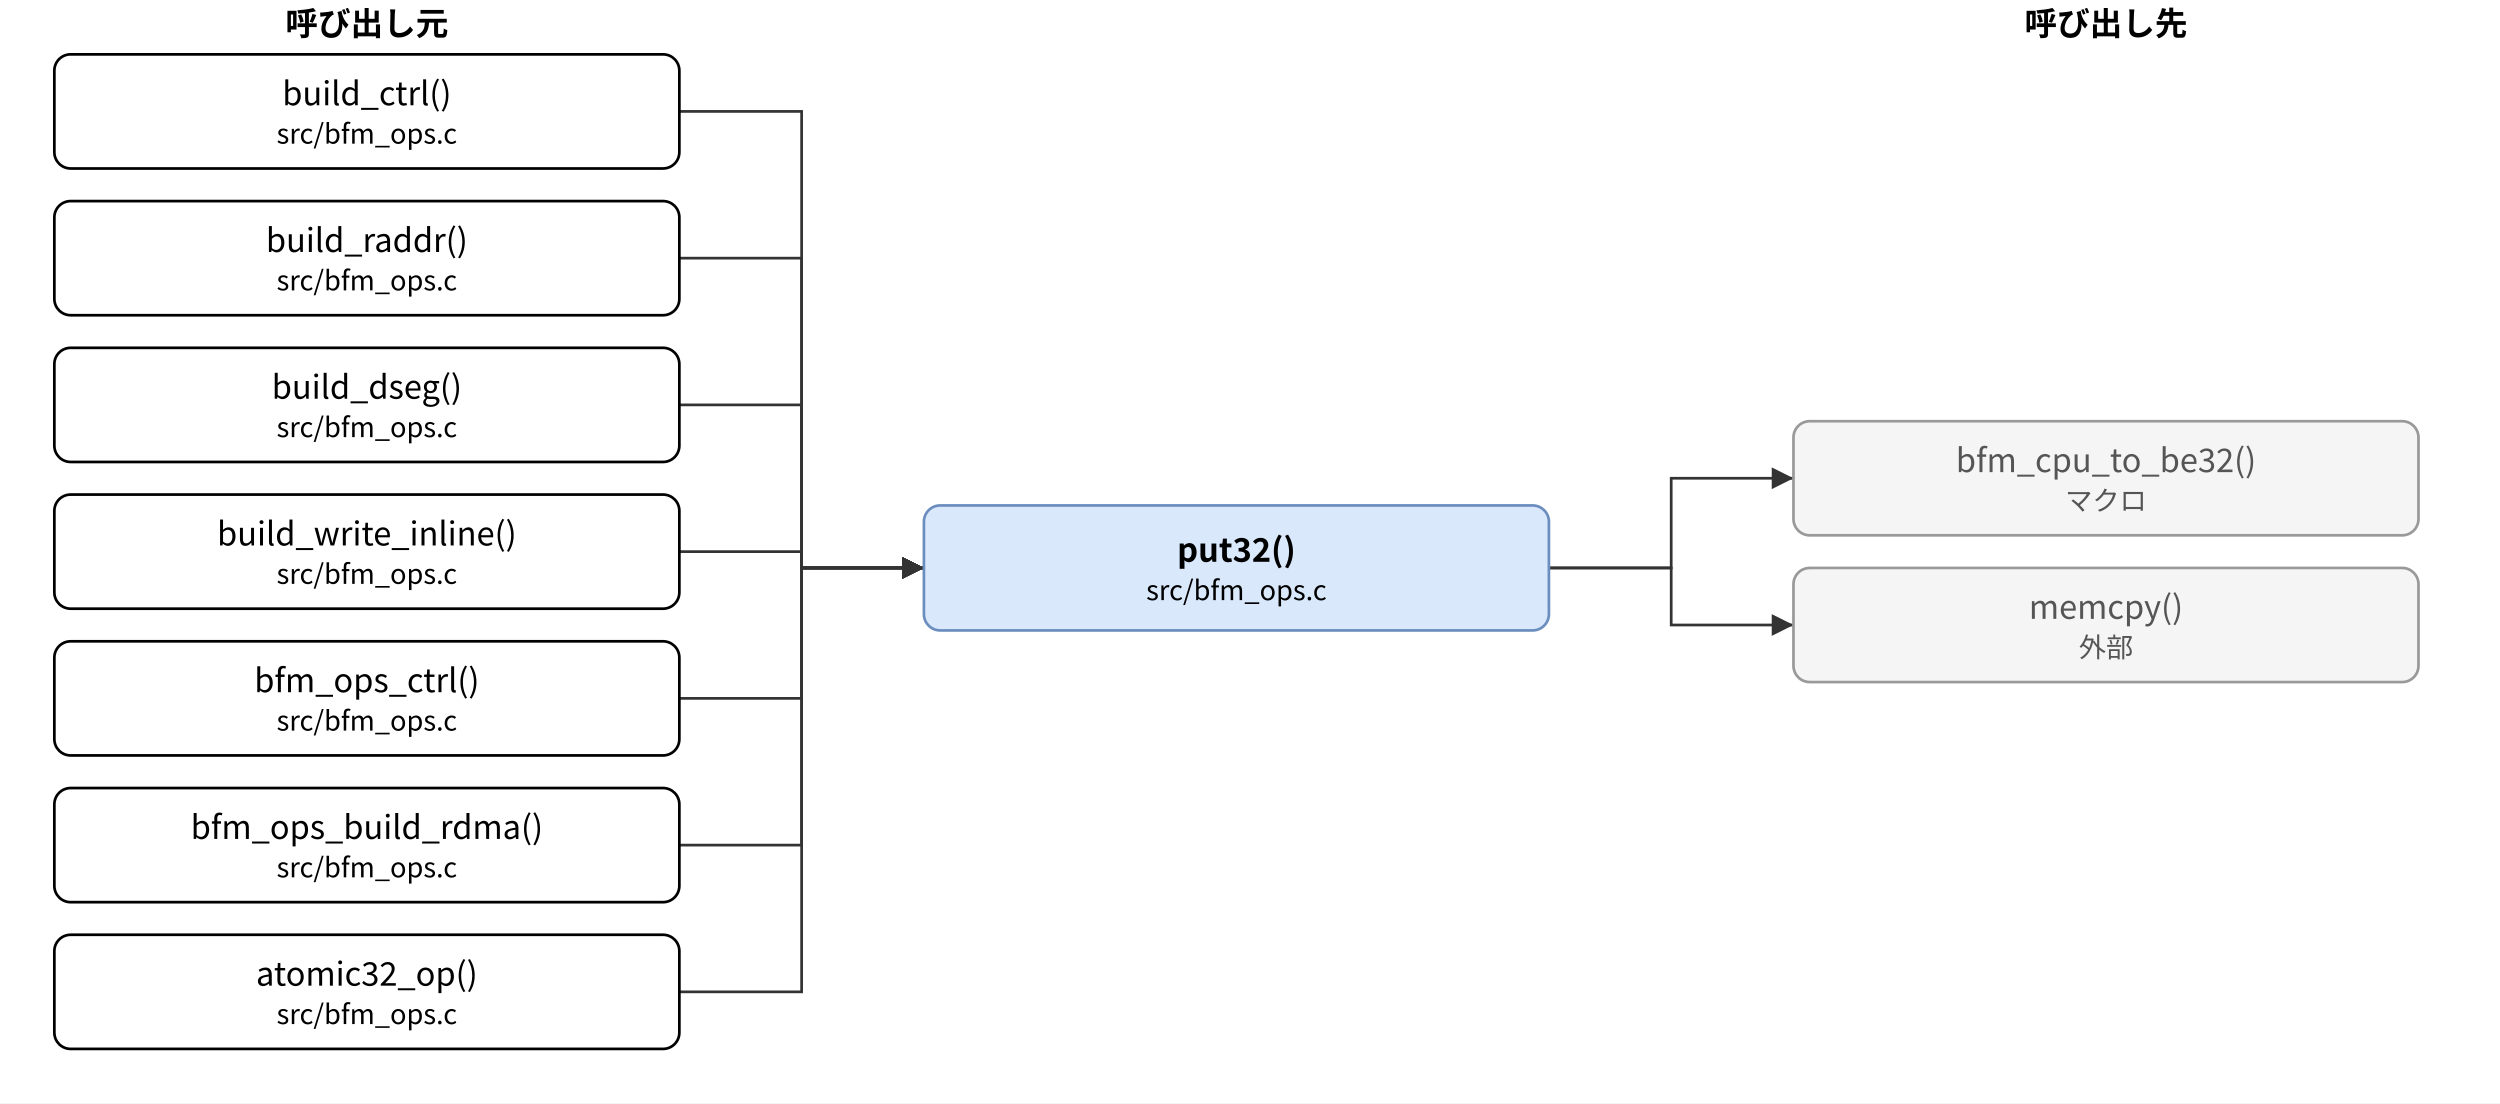
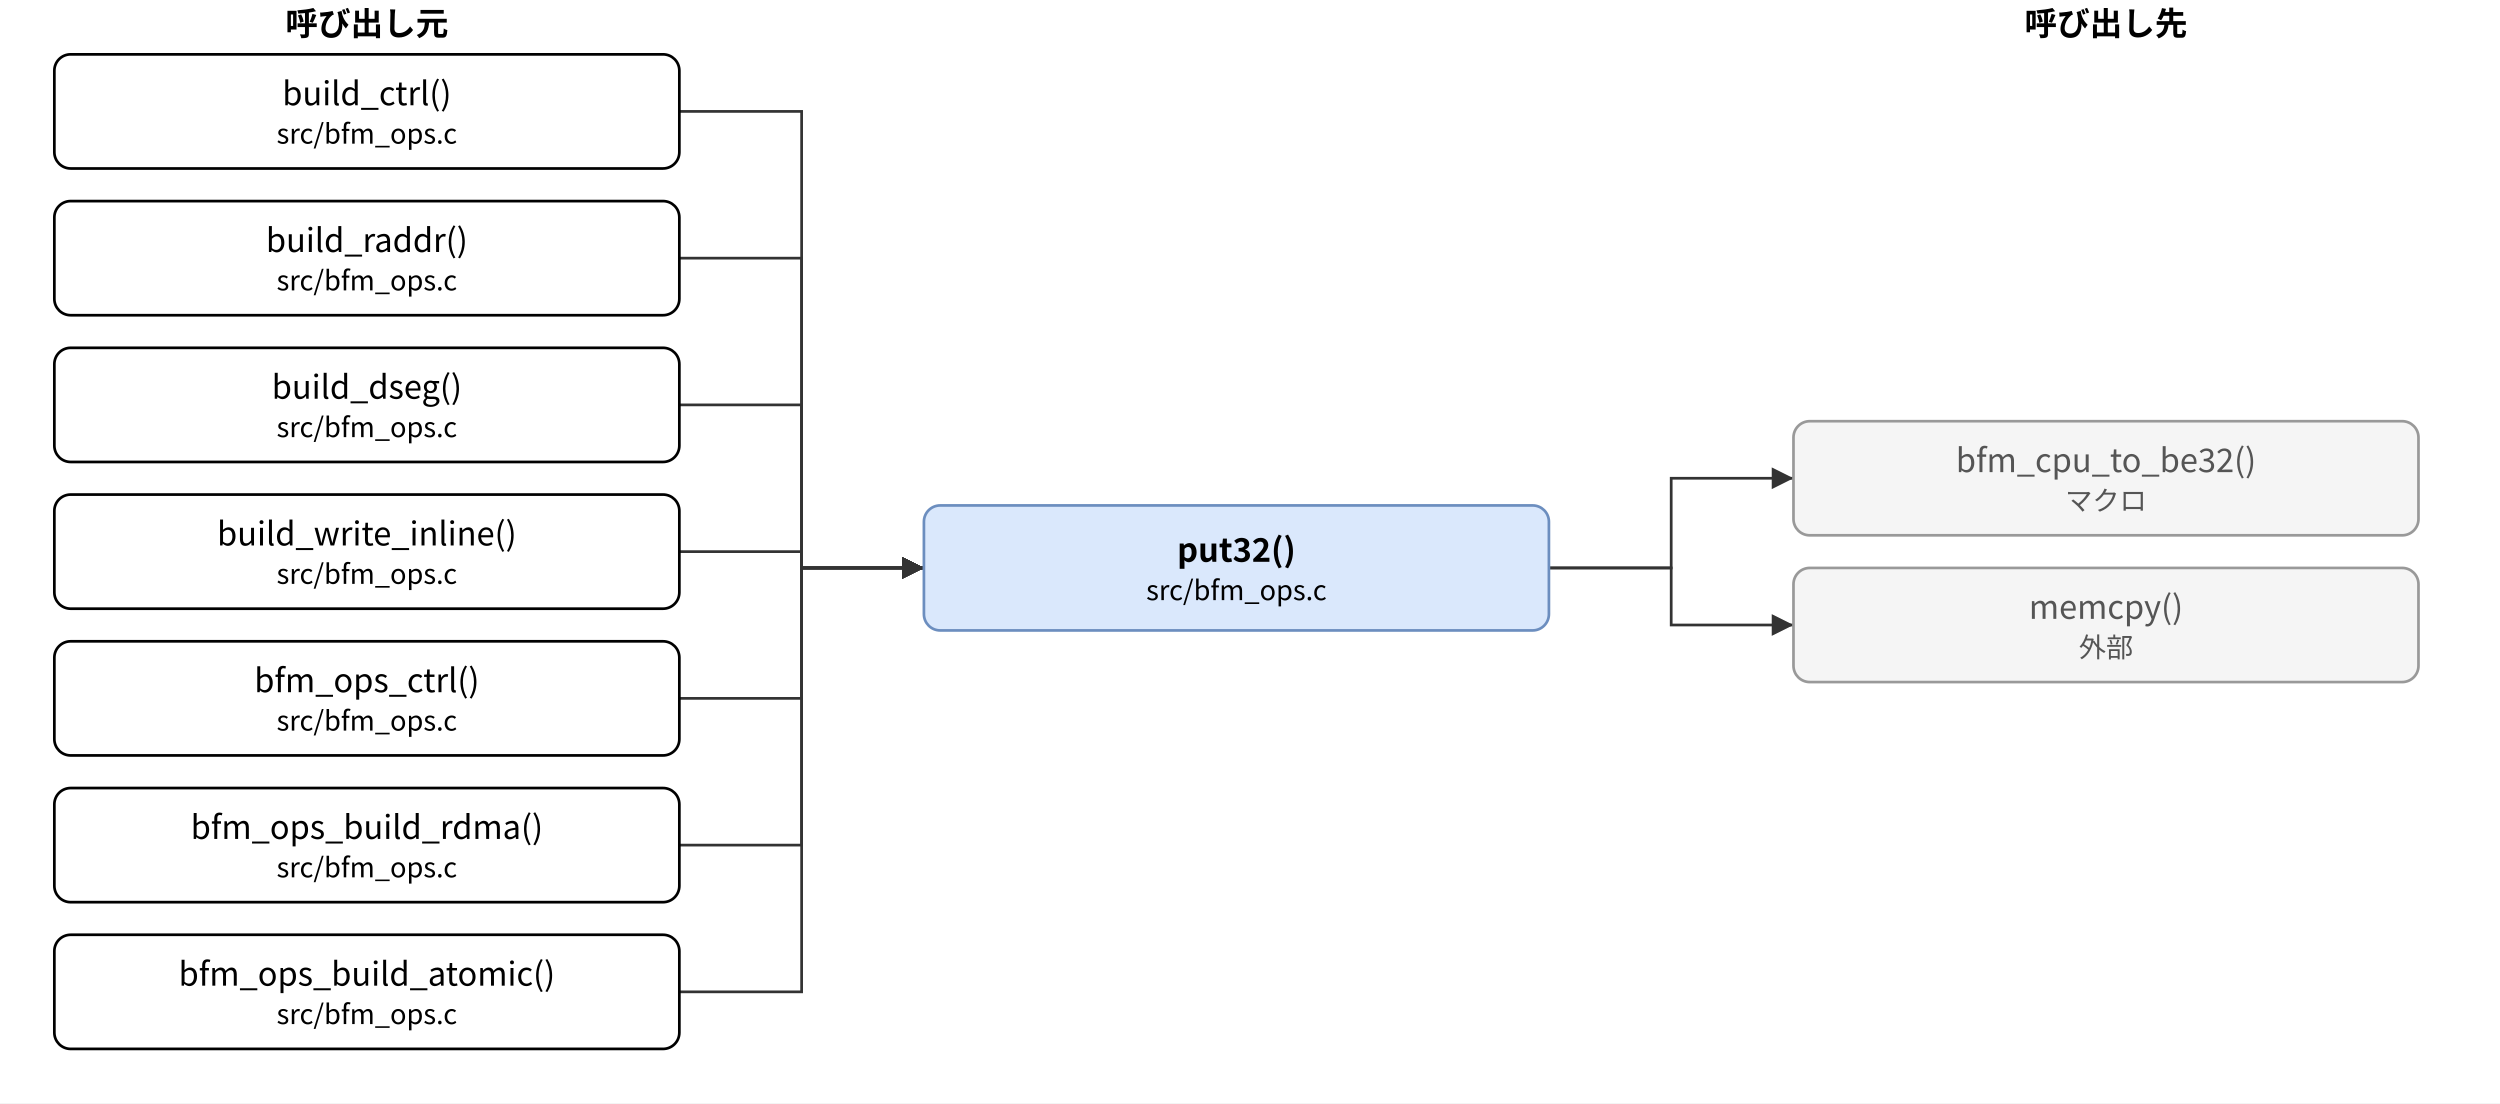
- <svg xmlns="http://www.w3.org/2000/svg" version="1.1" width="920" height="406" viewBox="0 0 920 406" font-family="Noto Sans CJK JP, Meiryo, sans-serif" content="&lt;mxfile host=&quot;bfmem-gen&quot; type=&quot;device&quot;&gt;&lt;diagram id=&quot;c63152aeea8754968fa9&quot; name=&quot;put32 関係&quot;&gt;&lt;mxGraphModel dx=&quot;800&quot; dy=&quot;600&quot; grid=&quot;0&quot; gridSize=&quot;10&quot; guides=&quot;1&quot; tooltips=&quot;1&quot; connect=&quot;1&quot; arrows=&quot;1&quot; fold=&quot;1&quot; page=&quot;0&quot; pageScale=&quot;1&quot; math=&quot;0&quot; shadow=&quot;0&quot;&gt;&lt;root&gt;&lt;mxCell id=&quot;0&quot;/&gt;&lt;mxCell id=&quot;1&quot; parent=&quot;0&quot;/&gt;&lt;mxCell id=&quot;c&quot; value=&quot;put32()&amp;lt;br&amp;gt;&amp;lt;font style=&amp;quot;font-size:10px&amp;quot;&amp;gt;src/bfm_ops.c&amp;lt;/font&amp;gt;&quot; style=&quot;rounded=1;whiteSpace=wrap;html=1;fillColor=#dae8fc;strokeColor=#6c8ebf;fontStyle=1;&quot; vertex=&quot;1&quot; parent=&quot;1&quot;&gt;&lt;mxGeometry x=&quot;340.0&quot; y=&quot;186.0&quot; width=&quot;230.0&quot; height=&quot;46.0&quot; as=&quot;geometry&quot;/&gt;&lt;/mxCell&gt;&lt;mxCell id=&quot;l0&quot; value=&quot;build_ctrl()&amp;lt;br&amp;gt;&amp;lt;font style=&amp;quot;font-size:10px&amp;quot;&amp;gt;src/bfm_ops.c&amp;lt;/font&amp;gt;&quot; style=&quot;rounded=1;whiteSpace=wrap;html=1;&quot; vertex=&quot;1&quot; parent=&quot;1&quot;&gt;&lt;mxGeometry x=&quot;20.0&quot; y=&quot;20.0&quot; width=&quot;230.0&quot; height=&quot;42.0&quot; as=&quot;geometry&quot;/&gt;&lt;/mxCell&gt;&lt;mxCell id=&quot;l1&quot; value=&quot;build_raddr()&amp;lt;br&amp;gt;&amp;lt;font style=&amp;quot;font-size:10px&amp;quot;&amp;gt;src/bfm_ops.c&amp;lt;/font&amp;gt;&quot; style=&quot;rounded=1;whiteSpace=wrap;html=1;&quot; vertex=&quot;1&quot; parent=&quot;1&quot;&gt;&lt;mxGeometry x=&quot;20.0&quot; y=&quot;74.0&quot; width=&quot;230.0&quot; height=&quot;42.0&quot; as=&quot;geometry&quot;/&gt;&lt;/mxCell&gt;&lt;mxCell id=&quot;l2&quot; value=&quot;build_dseg()&amp;lt;br&amp;gt;&amp;lt;font style=&amp;quot;font-size:10px&amp;quot;&amp;gt;src/bfm_ops.c&amp;lt;/font&amp;gt;&quot; style=&quot;rounded=1;whiteSpace=wrap;html=1;&quot; vertex=&quot;1&quot; parent=&quot;1&quot;&gt;&lt;mxGeometry x=&quot;20.0&quot; y=&quot;128.0&quot; width=&quot;230.0&quot; height=&quot;42.0&quot; as=&quot;geometry&quot;/&gt;&lt;/mxCell&gt;&lt;mxCell id=&quot;l3&quot; value=&quot;build_write_inline()&amp;lt;br&amp;gt;&amp;lt;font style=&amp;quot;font-size:10px&amp;quot;&amp;gt;src/bfm_ops.c&amp;lt;/font&amp;gt;&quot; style=&quot;rounded=1;whiteSpace=wrap;html=1;&quot; vertex=&quot;1&quot; parent=&quot;1&quot;&gt;&lt;mxGeometry x=&quot;20.0&quot; y=&quot;182.0&quot; width=&quot;230.0&quot; height=&quot;42.0&quot; as=&quot;geometry&quot;/&gt;&lt;/mxCell&gt;&lt;mxCell id=&quot;l4&quot; value=&quot;bfm_ops_ctrl()&amp;lt;br&amp;gt;&amp;lt;font style=&amp;quot;font-size:10px&amp;quot;&amp;gt;src/bfm_ops.c&amp;lt;/font&amp;gt;&quot; style=&quot;rounded=1;whiteSpace=wrap;html=1;&quot; vertex=&quot;1&quot; parent=&quot;1&quot;&gt;&lt;mxGeometry x=&quot;20.0&quot; y=&quot;236.0&quot; width=&quot;230.0&quot; height=&quot;42.0&quot; as=&quot;geometry&quot;/&gt;&lt;/mxCell&gt;&lt;mxCell id=&quot;l5&quot; value=&quot;bfm_ops_build_rdma()&amp;lt;br&amp;gt;&amp;lt;font style=&amp;quot;font-size:10px&amp;quot;&amp;gt;src/bfm_ops.c&amp;lt;/font&amp;gt;&quot; style=&quot;rounded=1;whiteSpace=wrap;html=1;&quot; vertex=&quot;1&quot; parent=&quot;1&quot;&gt;&lt;mxGeometry x=&quot;20.0&quot; y=&quot;290.0&quot; width=&quot;230.0&quot; height=&quot;42.0&quot; as=&quot;geometry&quot;/&gt;&lt;/mxCell&gt;&lt;mxCell id=&quot;l6&quot; value=&quot;atomic32_op()&amp;lt;br&amp;gt;&amp;lt;font style=&amp;quot;font-size:10px&amp;quot;&amp;gt;src/bfm_ops.c&amp;lt;/font&amp;gt;&quot; style=&quot;rounded=1;whiteSpace=wrap;html=1;&quot; vertex=&quot;1&quot; parent=&quot;1&quot;&gt;&lt;mxGeometry x=&quot;20.0&quot; y=&quot;344.0&quot; width=&quot;230.0&quot; height=&quot;42.0&quot; as=&quot;geometry&quot;/&gt;&lt;/mxCell&gt;&lt;mxCell id=&quot;r0&quot; value=&quot;bfm_cpu_to_be32()&amp;lt;br&amp;gt;&amp;lt;font style=&amp;quot;font-size:10px&amp;quot;&amp;gt;マクロ&amp;lt;/font&amp;gt;&quot; style=&quot;rounded=1;whiteSpace=wrap;html=1;fillColor=#f5f5f5;strokeColor=#999999;fontColor=#555555;&quot; vertex=&quot;1&quot; parent=&quot;1&quot;&gt;&lt;mxGeometry x=&quot;660.0&quot; y=&quot;155.0&quot; width=&quot;230.0&quot; height=&quot;42.0&quot; as=&quot;geometry&quot;/&gt;&lt;/mxCell&gt;&lt;mxCell id=&quot;r1&quot; value=&quot;memcpy()&amp;lt;br&amp;gt;&amp;lt;font style=&amp;quot;font-size:10px&amp;quot;&amp;gt;外部&amp;lt;/font&amp;gt;&quot; style=&quot;rounded=1;whiteSpace=wrap;html=1;fillColor=#f5f5f5;strokeColor=#999999;fontColor=#555555;&quot; vertex=&quot;1&quot; parent=&quot;1&quot;&gt;&lt;mxGeometry x=&quot;660.0&quot; y=&quot;209.0&quot; width=&quot;230.0&quot; height=&quot;42.0&quot; as=&quot;geometry&quot;/&gt;&lt;/mxCell&gt;&lt;mxCell id=&quot;e0&quot; value=&quot;&quot; style=&quot;edgeStyle=none;html=1;rounded=0;endArrow=block;endFill=1;exitX=1;exitY=0.5;exitDx=0;exitDy=0;exitPerimeter=0;entryX=0;entryY=0.5;entryDx=0;entryDy=0;entryPerimeter=0;&quot; edge=&quot;1&quot; parent=&quot;1&quot; source=&quot;l0&quot; target=&quot;c&quot;&gt;&lt;mxGeometry relative=&quot;1&quot; as=&quot;geometry&quot;&gt;&lt;Array as=&quot;points&quot;&gt;&lt;mxPoint x=&quot;295.0&quot; y=&quot;41.0&quot;/&gt;&lt;mxPoint x=&quot;295.0&quot; y=&quot;209.0&quot;/&gt;&lt;/Array&gt;&lt;/mxGeometry&gt;&lt;/mxCell&gt;&lt;mxCell id=&quot;e1&quot; value=&quot;&quot; style=&quot;edgeStyle=none;html=1;rounded=0;endArrow=block;endFill=1;exitX=1;exitY=0.5;exitDx=0;exitDy=0;exitPerimeter=0;entryX=0;entryY=0.5;entryDx=0;entryDy=0;entryPerimeter=0;&quot; edge=&quot;1&quot; parent=&quot;1&quot; source=&quot;l1&quot; target=&quot;c&quot;&gt;&lt;mxGeometry relative=&quot;1&quot; as=&quot;geometry&quot;&gt;&lt;Array as=&quot;points&quot;&gt;&lt;mxPoint x=&quot;295.0&quot; y=&quot;95.0&quot;/&gt;&lt;mxPoint x=&quot;295.0&quot; y=&quot;209.0&quot;/&gt;&lt;/Array&gt;&lt;/mxGeometry&gt;&lt;/mxCell&gt;&lt;mxCell id=&quot;e2&quot; value=&quot;&quot; style=&quot;edgeStyle=none;html=1;rounded=0;endArrow=block;endFill=1;exitX=1;exitY=0.5;exitDx=0;exitDy=0;exitPerimeter=0;entryX=0;entryY=0.5;entryDx=0;entryDy=0;entryPerimeter=0;&quot; edge=&quot;1&quot; parent=&quot;1&quot; source=&quot;l2&quot; target=&quot;c&quot;&gt;&lt;mxGeometry relative=&quot;1&quot; as=&quot;geometry&quot;&gt;&lt;Array as=&quot;points&quot;&gt;&lt;mxPoint x=&quot;295.0&quot; y=&quot;149.0&quot;/&gt;&lt;mxPoint x=&quot;295.0&quot; y=&quot;209.0&quot;/&gt;&lt;/Array&gt;&lt;/mxGeometry&gt;&lt;/mxCell&gt;&lt;mxCell id=&quot;e3&quot; value=&quot;&quot; style=&quot;edgeStyle=none;html=1;rounded=0;endArrow=block;endFill=1;exitX=1;exitY=0.5;exitDx=0;exitDy=0;exitPerimeter=0;entryX=0;entryY=0.5;entryDx=0;entryDy=0;entryPerimeter=0;&quot; edge=&quot;1&quot; parent=&quot;1&quot; source=&quot;l3&quot; target=&quot;c&quot;&gt;&lt;mxGeometry relative=&quot;1&quot; as=&quot;geometry&quot;&gt;&lt;Array as=&quot;points&quot;&gt;&lt;mxPoint x=&quot;295.0&quot; y=&quot;203.0&quot;/&gt;&lt;mxPoint x=&quot;295.0&quot; y=&quot;209.0&quot;/&gt;&lt;/Array&gt;&lt;/mxGeometry&gt;&lt;/mxCell&gt;&lt;mxCell id=&quot;e4&quot; value=&quot;&quot; style=&quot;edgeStyle=none;html=1;rounded=0;endArrow=block;endFill=1;exitX=1;exitY=0.5;exitDx=0;exitDy=0;exitPerimeter=0;entryX=0;entryY=0.5;entryDx=0;entryDy=0;entryPerimeter=0;&quot; edge=&quot;1&quot; parent=&quot;1&quot; source=&quot;l4&quot; target=&quot;c&quot;&gt;&lt;mxGeometry relative=&quot;1&quot; as=&quot;geometry&quot;&gt;&lt;Array as=&quot;points&quot;&gt;&lt;mxPoint x=&quot;295.0&quot; y=&quot;257.0&quot;/&gt;&lt;mxPoint x=&quot;295.0&quot; y=&quot;209.0&quot;/&gt;&lt;/Array&gt;&lt;/mxGeometry&gt;&lt;/mxCell&gt;&lt;mxCell id=&quot;e5&quot; value=&quot;&quot; style=&quot;edgeStyle=none;html=1;rounded=0;endArrow=block;endFill=1;exitX=1;exitY=0.5;exitDx=0;exitDy=0;exitPerimeter=0;entryX=0;entryY=0.5;entryDx=0;entryDy=0;entryPerimeter=0;&quot; edge=&quot;1&quot; parent=&quot;1&quot; source=&quot;l5&quot; target=&quot;c&quot;&gt;&lt;mxGeometry relative=&quot;1&quot; as=&quot;geometry&quot;&gt;&lt;Array as=&quot;points&quot;&gt;&lt;mxPoint x=&quot;295.0&quot; y=&quot;311.0&quot;/&gt;&lt;mxPoint x=&quot;295.0&quot; y=&quot;209.0&quot;/&gt;&lt;/Array&gt;&lt;/mxGeometry&gt;&lt;/mxCell&gt;&lt;mxCell id=&quot;e6&quot; value=&quot;&quot; style=&quot;edgeStyle=none;html=1;rounded=0;endArrow=block;endFill=1;exitX=1;exitY=0.5;exitDx=0;exitDy=0;exitPerimeter=0;entryX=0;entryY=0.5;entryDx=0;entryDy=0;entryPerimeter=0;&quot; edge=&quot;1&quot; parent=&quot;1&quot; source=&quot;l6&quot; target=&quot;c&quot;&gt;&lt;mxGeometry relative=&quot;1&quot; as=&quot;geometry&quot;&gt;&lt;Array as=&quot;points&quot;&gt;&lt;mxPoint x=&quot;295.0&quot; y=&quot;365.0&quot;/&gt;&lt;mxPoint x=&quot;295.0&quot; y=&quot;209.0&quot;/&gt;&lt;/Array&gt;&lt;/mxGeometry&gt;&lt;/mxCell&gt;&lt;mxCell id=&quot;e7&quot; value=&quot;&quot; style=&quot;edgeStyle=none;html=1;rounded=0;endArrow=block;endFill=1;exitX=1;exitY=0.5;exitDx=0;exitDy=0;exitPerimeter=0;entryX=0;entryY=0.5;entryDx=0;entryDy=0;entryPerimeter=0;&quot; edge=&quot;1&quot; parent=&quot;1&quot; source=&quot;c&quot; target=&quot;r0&quot;&gt;&lt;mxGeometry relative=&quot;1&quot; as=&quot;geometry&quot;&gt;&lt;Array as=&quot;points&quot;&gt;&lt;mxPoint x=&quot;615.0&quot; y=&quot;209.0&quot;/&gt;&lt;mxPoint x=&quot;615.0&quot; y=&quot;176.0&quot;/&gt;&lt;/Array&gt;&lt;/mxGeometry&gt;&lt;/mxCell&gt;&lt;mxCell id=&quot;e8&quot; value=&quot;&quot; style=&quot;edgeStyle=none;html=1;rounded=0;endArrow=block;endFill=1;exitX=1;exitY=0.5;exitDx=0;exitDy=0;exitPerimeter=0;entryX=0;entryY=0.5;entryDx=0;entryDy=0;entryPerimeter=0;&quot; edge=&quot;1&quot; parent=&quot;1&quot; source=&quot;c&quot; target=&quot;r1&quot;&gt;&lt;mxGeometry relative=&quot;1&quot; as=&quot;geometry&quot;&gt;&lt;Array as=&quot;points&quot;&gt;&lt;mxPoint x=&quot;615.0&quot; y=&quot;209.0&quot;/&gt;&lt;mxPoint x=&quot;615.0&quot; y=&quot;230.0&quot;/&gt;&lt;/Array&gt;&lt;/mxGeometry&gt;&lt;/mxCell&gt;&lt;mxCell id=&quot;h0&quot; value=&quot;呼び出し元&quot; style=&quot;text;html=1;align=center;fontStyle=1;&quot; vertex=&quot;1&quot; parent=&quot;1&quot;&gt;&lt;mxGeometry x=&quot;55.0&quot; y=&quot;0&quot; width=&quot;160&quot; height=&quot;18&quot; as=&quot;geometry&quot;/&gt;&lt;/mxCell&gt;&lt;mxCell id=&quot;h1&quot; value=&quot;呼び出し先&quot; style=&quot;text;html=1;align=center;fontStyle=1;&quot; vertex=&quot;1&quot; parent=&quot;1&quot;&gt;&lt;mxGeometry x=&quot;695.0&quot; y=&quot;0&quot; width=&quot;160&quot; height=&quot;18&quot; as=&quot;geometry&quot;/&gt;&lt;/mxCell&gt;&lt;/root&gt;&lt;/mxGraphModel&gt;&lt;/diagram&gt;&lt;/mxfile&gt;">
+ <svg xmlns="http://www.w3.org/2000/svg" version="1.1" width="920" height="406" viewBox="0 0 920 406" font-family="Noto Sans CJK JP, Meiryo, sans-serif" content="&lt;mxfile host=&quot;bfmem-gen&quot; type=&quot;device&quot;&gt;&lt;diagram id=&quot;c63152aeea8754968fa9&quot; name=&quot;put32 関係&quot;&gt;&lt;mxGraphModel dx=&quot;800&quot; dy=&quot;600&quot; grid=&quot;0&quot; gridSize=&quot;10&quot; guides=&quot;1&quot; tooltips=&quot;1&quot; connect=&quot;1&quot; arrows=&quot;1&quot; fold=&quot;1&quot; page=&quot;0&quot; pageScale=&quot;1&quot; math=&quot;0&quot; shadow=&quot;0&quot;&gt;&lt;root&gt;&lt;mxCell id=&quot;0&quot;/&gt;&lt;mxCell id=&quot;1&quot; parent=&quot;0&quot;/&gt;&lt;mxCell id=&quot;c&quot; value=&quot;put32()&amp;lt;br&amp;gt;&amp;lt;font style=&amp;quot;font-size:10px&amp;quot;&amp;gt;src/bfm_ops.c&amp;lt;/font&amp;gt;&quot; style=&quot;rounded=1;whiteSpace=wrap;html=1;fillColor=#dae8fc;strokeColor=#6c8ebf;fontStyle=1;&quot; vertex=&quot;1&quot; parent=&quot;1&quot;&gt;&lt;mxGeometry x=&quot;340.0&quot; y=&quot;186.0&quot; width=&quot;230.0&quot; height=&quot;46.0&quot; as=&quot;geometry&quot;/&gt;&lt;/mxCell&gt;&lt;mxCell id=&quot;l0&quot; value=&quot;build_ctrl()&amp;lt;br&amp;gt;&amp;lt;font style=&amp;quot;font-size:10px&amp;quot;&amp;gt;src/bfm_ops.c&amp;lt;/font&amp;gt;&quot; style=&quot;rounded=1;whiteSpace=wrap;html=1;&quot; vertex=&quot;1&quot; parent=&quot;1&quot;&gt;&lt;mxGeometry x=&quot;20.0&quot; y=&quot;20.0&quot; width=&quot;230.0&quot; height=&quot;42.0&quot; as=&quot;geometry&quot;/&gt;&lt;/mxCell&gt;&lt;mxCell id=&quot;l1&quot; value=&quot;build_raddr()&amp;lt;br&amp;gt;&amp;lt;font style=&amp;quot;font-size:10px&amp;quot;&amp;gt;src/bfm_ops.c&amp;lt;/font&amp;gt;&quot; style=&quot;rounded=1;whiteSpace=wrap;html=1;&quot; vertex=&quot;1&quot; parent=&quot;1&quot;&gt;&lt;mxGeometry x=&quot;20.0&quot; y=&quot;74.0&quot; width=&quot;230.0&quot; height=&quot;42.0&quot; as=&quot;geometry&quot;/&gt;&lt;/mxCell&gt;&lt;mxCell id=&quot;l2&quot; value=&quot;build_dseg()&amp;lt;br&amp;gt;&amp;lt;font style=&amp;quot;font-size:10px&amp;quot;&amp;gt;src/bfm_ops.c&amp;lt;/font&amp;gt;&quot; style=&quot;rounded=1;whiteSpace=wrap;html=1;&quot; vertex=&quot;1&quot; parent=&quot;1&quot;&gt;&lt;mxGeometry x=&quot;20.0&quot; y=&quot;128.0&quot; width=&quot;230.0&quot; height=&quot;42.0&quot; as=&quot;geometry&quot;/&gt;&lt;/mxCell&gt;&lt;mxCell id=&quot;l3&quot; value=&quot;build_write_inline()&amp;lt;br&amp;gt;&amp;lt;font style=&amp;quot;font-size:10px&amp;quot;&amp;gt;src/bfm_ops.c&amp;lt;/font&amp;gt;&quot; style=&quot;rounded=1;whiteSpace=wrap;html=1;&quot; vertex=&quot;1&quot; parent=&quot;1&quot;&gt;&lt;mxGeometry x=&quot;20.0&quot; y=&quot;182.0&quot; width=&quot;230.0&quot; height=&quot;42.0&quot; as=&quot;geometry&quot;/&gt;&lt;/mxCell&gt;&lt;mxCell id=&quot;l4&quot; value=&quot;bfm_ops_ctrl()&amp;lt;br&amp;gt;&amp;lt;font style=&amp;quot;font-size:10px&amp;quot;&amp;gt;src/bfm_ops.c&amp;lt;/font&amp;gt;&quot; style=&quot;rounded=1;whiteSpace=wrap;html=1;&quot; vertex=&quot;1&quot; parent=&quot;1&quot;&gt;&lt;mxGeometry x=&quot;20.0&quot; y=&quot;236.0&quot; width=&quot;230.0&quot; height=&quot;42.0&quot; as=&quot;geometry&quot;/&gt;&lt;/mxCell&gt;&lt;mxCell id=&quot;l5&quot; value=&quot;bfm_ops_build_rdma()&amp;lt;br&amp;gt;&amp;lt;font style=&amp;quot;font-size:10px&amp;quot;&amp;gt;src/bfm_ops.c&amp;lt;/font&amp;gt;&quot; style=&quot;rounded=1;whiteSpace=wrap;html=1;&quot; vertex=&quot;1&quot; parent=&quot;1&quot;&gt;&lt;mxGeometry x=&quot;20.0&quot; y=&quot;290.0&quot; width=&quot;230.0&quot; height=&quot;42.0&quot; as=&quot;geometry&quot;/&gt;&lt;/mxCell&gt;&lt;mxCell id=&quot;l6&quot; value=&quot;bfm_ops_build_atomic()&amp;lt;br&amp;gt;&amp;lt;font style=&amp;quot;font-size:10px&amp;quot;&amp;gt;src/bfm_ops.c&amp;lt;/font&amp;gt;&quot; style=&quot;rounded=1;whiteSpace=wrap;html=1;&quot; vertex=&quot;1&quot; parent=&quot;1&quot;&gt;&lt;mxGeometry x=&quot;20.0&quot; y=&quot;344.0&quot; width=&quot;230.0&quot; height=&quot;42.0&quot; as=&quot;geometry&quot;/&gt;&lt;/mxCell&gt;&lt;mxCell id=&quot;r0&quot; value=&quot;bfm_cpu_to_be32()&amp;lt;br&amp;gt;&amp;lt;font style=&amp;quot;font-size:10px&amp;quot;&amp;gt;マクロ&amp;lt;/font&amp;gt;&quot; style=&quot;rounded=1;whiteSpace=wrap;html=1;fillColor=#f5f5f5;strokeColor=#999999;fontColor=#555555;&quot; vertex=&quot;1&quot; parent=&quot;1&quot;&gt;&lt;mxGeometry x=&quot;660.0&quot; y=&quot;155.0&quot; width=&quot;230.0&quot; height=&quot;42.0&quot; as=&quot;geometry&quot;/&gt;&lt;/mxCell&gt;&lt;mxCell id=&quot;r1&quot; value=&quot;memcpy()&amp;lt;br&amp;gt;&amp;lt;font style=&amp;quot;font-size:10px&amp;quot;&amp;gt;外部&amp;lt;/font&amp;gt;&quot; style=&quot;rounded=1;whiteSpace=wrap;html=1;fillColor=#f5f5f5;strokeColor=#999999;fontColor=#555555;&quot; vertex=&quot;1&quot; parent=&quot;1&quot;&gt;&lt;mxGeometry x=&quot;660.0&quot; y=&quot;209.0&quot; width=&quot;230.0&quot; height=&quot;42.0&quot; as=&quot;geometry&quot;/&gt;&lt;/mxCell&gt;&lt;mxCell id=&quot;e0&quot; value=&quot;&quot; style=&quot;edgeStyle=none;html=1;rounded=0;endArrow=block;endFill=1;exitX=1;exitY=0.5;exitDx=0;exitDy=0;exitPerimeter=0;entryX=0;entryY=0.5;entryDx=0;entryDy=0;entryPerimeter=0;&quot; edge=&quot;1&quot; parent=&quot;1&quot; source=&quot;l0&quot; target=&quot;c&quot;&gt;&lt;mxGeometry relative=&quot;1&quot; as=&quot;geometry&quot;&gt;&lt;Array as=&quot;points&quot;&gt;&lt;mxPoint x=&quot;295.0&quot; y=&quot;41.0&quot;/&gt;&lt;mxPoint x=&quot;295.0&quot; y=&quot;209.0&quot;/&gt;&lt;/Array&gt;&lt;/mxGeometry&gt;&lt;/mxCell&gt;&lt;mxCell id=&quot;e1&quot; value=&quot;&quot; style=&quot;edgeStyle=none;html=1;rounded=0;endArrow=block;endFill=1;exitX=1;exitY=0.5;exitDx=0;exitDy=0;exitPerimeter=0;entryX=0;entryY=0.5;entryDx=0;entryDy=0;entryPerimeter=0;&quot; edge=&quot;1&quot; parent=&quot;1&quot; source=&quot;l1&quot; target=&quot;c&quot;&gt;&lt;mxGeometry relative=&quot;1&quot; as=&quot;geometry&quot;&gt;&lt;Array as=&quot;points&quot;&gt;&lt;mxPoint x=&quot;295.0&quot; y=&quot;95.0&quot;/&gt;&lt;mxPoint x=&quot;295.0&quot; y=&quot;209.0&quot;/&gt;&lt;/Array&gt;&lt;/mxGeometry&gt;&lt;/mxCell&gt;&lt;mxCell id=&quot;e2&quot; value=&quot;&quot; style=&quot;edgeStyle=none;html=1;rounded=0;endArrow=block;endFill=1;exitX=1;exitY=0.5;exitDx=0;exitDy=0;exitPerimeter=0;entryX=0;entryY=0.5;entryDx=0;entryDy=0;entryPerimeter=0;&quot; edge=&quot;1&quot; parent=&quot;1&quot; source=&quot;l2&quot; target=&quot;c&quot;&gt;&lt;mxGeometry relative=&quot;1&quot; as=&quot;geometry&quot;&gt;&lt;Array as=&quot;points&quot;&gt;&lt;mxPoint x=&quot;295.0&quot; y=&quot;149.0&quot;/&gt;&lt;mxPoint x=&quot;295.0&quot; y=&quot;209.0&quot;/&gt;&lt;/Array&gt;&lt;/mxGeometry&gt;&lt;/mxCell&gt;&lt;mxCell id=&quot;e3&quot; value=&quot;&quot; style=&quot;edgeStyle=none;html=1;rounded=0;endArrow=block;endFill=1;exitX=1;exitY=0.5;exitDx=0;exitDy=0;exitPerimeter=0;entryX=0;entryY=0.5;entryDx=0;entryDy=0;entryPerimeter=0;&quot; edge=&quot;1&quot; parent=&quot;1&quot; source=&quot;l3&quot; target=&quot;c&quot;&gt;&lt;mxGeometry relative=&quot;1&quot; as=&quot;geometry&quot;&gt;&lt;Array as=&quot;points&quot;&gt;&lt;mxPoint x=&quot;295.0&quot; y=&quot;203.0&quot;/&gt;&lt;mxPoint x=&quot;295.0&quot; y=&quot;209.0&quot;/&gt;&lt;/Array&gt;&lt;/mxGeometry&gt;&lt;/mxCell&gt;&lt;mxCell id=&quot;e4&quot; value=&quot;&quot; style=&quot;edgeStyle=none;html=1;rounded=0;endArrow=block;endFill=1;exitX=1;exitY=0.5;exitDx=0;exitDy=0;exitPerimeter=0;entryX=0;entryY=0.5;entryDx=0;entryDy=0;entryPerimeter=0;&quot; edge=&quot;1&quot; parent=&quot;1&quot; source=&quot;l4&quot; target=&quot;c&quot;&gt;&lt;mxGeometry relative=&quot;1&quot; as=&quot;geometry&quot;&gt;&lt;Array as=&quot;points&quot;&gt;&lt;mxPoint x=&quot;295.0&quot; y=&quot;257.0&quot;/&gt;&lt;mxPoint x=&quot;295.0&quot; y=&quot;209.0&quot;/&gt;&lt;/Array&gt;&lt;/mxGeometry&gt;&lt;/mxCell&gt;&lt;mxCell id=&quot;e5&quot; value=&quot;&quot; style=&quot;edgeStyle=none;html=1;rounded=0;endArrow=block;endFill=1;exitX=1;exitY=0.5;exitDx=0;exitDy=0;exitPerimeter=0;entryX=0;entryY=0.5;entryDx=0;entryDy=0;entryPerimeter=0;&quot; edge=&quot;1&quot; parent=&quot;1&quot; source=&quot;l5&quot; target=&quot;c&quot;&gt;&lt;mxGeometry relative=&quot;1&quot; as=&quot;geometry&quot;&gt;&lt;Array as=&quot;points&quot;&gt;&lt;mxPoint x=&quot;295.0&quot; y=&quot;311.0&quot;/&gt;&lt;mxPoint x=&quot;295.0&quot; y=&quot;209.0&quot;/&gt;&lt;/Array&gt;&lt;/mxGeometry&gt;&lt;/mxCell&gt;&lt;mxCell id=&quot;e6&quot; value=&quot;&quot; style=&quot;edgeStyle=none;html=1;rounded=0;endArrow=block;endFill=1;exitX=1;exitY=0.5;exitDx=0;exitDy=0;exitPerimeter=0;entryX=0;entryY=0.5;entryDx=0;entryDy=0;entryPerimeter=0;&quot; edge=&quot;1&quot; parent=&quot;1&quot; source=&quot;l6&quot; target=&quot;c&quot;&gt;&lt;mxGeometry relative=&quot;1&quot; as=&quot;geometry&quot;&gt;&lt;Array as=&quot;points&quot;&gt;&lt;mxPoint x=&quot;295.0&quot; y=&quot;365.0&quot;/&gt;&lt;mxPoint x=&quot;295.0&quot; y=&quot;209.0&quot;/&gt;&lt;/Array&gt;&lt;/mxGeometry&gt;&lt;/mxCell&gt;&lt;mxCell id=&quot;e7&quot; value=&quot;&quot; style=&quot;edgeStyle=none;html=1;rounded=0;endArrow=block;endFill=1;exitX=1;exitY=0.5;exitDx=0;exitDy=0;exitPerimeter=0;entryX=0;entryY=0.5;entryDx=0;entryDy=0;entryPerimeter=0;&quot; edge=&quot;1&quot; parent=&quot;1&quot; source=&quot;c&quot; target=&quot;r0&quot;&gt;&lt;mxGeometry relative=&quot;1&quot; as=&quot;geometry&quot;&gt;&lt;Array as=&quot;points&quot;&gt;&lt;mxPoint x=&quot;615.0&quot; y=&quot;209.0&quot;/&gt;&lt;mxPoint x=&quot;615.0&quot; y=&quot;176.0&quot;/&gt;&lt;/Array&gt;&lt;/mxGeometry&gt;&lt;/mxCell&gt;&lt;mxCell id=&quot;e8&quot; value=&quot;&quot; style=&quot;edgeStyle=none;html=1;rounded=0;endArrow=block;endFill=1;exitX=1;exitY=0.5;exitDx=0;exitDy=0;exitPerimeter=0;entryX=0;entryY=0.5;entryDx=0;entryDy=0;entryPerimeter=0;&quot; edge=&quot;1&quot; parent=&quot;1&quot; source=&quot;c&quot; target=&quot;r1&quot;&gt;&lt;mxGeometry relative=&quot;1&quot; as=&quot;geometry&quot;&gt;&lt;Array as=&quot;points&quot;&gt;&lt;mxPoint x=&quot;615.0&quot; y=&quot;209.0&quot;/&gt;&lt;mxPoint x=&quot;615.0&quot; y=&quot;230.0&quot;/&gt;&lt;/Array&gt;&lt;/mxGeometry&gt;&lt;/mxCell&gt;&lt;mxCell id=&quot;h0&quot; value=&quot;呼び出し元&quot; style=&quot;text;html=1;align=center;fontStyle=1;&quot; vertex=&quot;1&quot; parent=&quot;1&quot;&gt;&lt;mxGeometry x=&quot;55.0&quot; y=&quot;0&quot; width=&quot;160&quot; height=&quot;18&quot; as=&quot;geometry&quot;/&gt;&lt;/mxCell&gt;&lt;mxCell id=&quot;h1&quot; value=&quot;呼び出し先&quot; style=&quot;text;html=1;align=center;fontStyle=1;&quot; vertex=&quot;1&quot; parent=&quot;1&quot;&gt;&lt;mxGeometry x=&quot;695.0&quot; y=&quot;0&quot; width=&quot;160&quot; height=&quot;18&quot; as=&quot;geometry&quot;/&gt;&lt;/mxCell&gt;&lt;/root&gt;&lt;/mxGraphModel&gt;&lt;/diagram&gt;&lt;/mxfile&gt;">
  <defs>
    <marker id="a" viewBox="0 0 10 10" refX="10" refY="5" markerWidth="8" markerHeight="8" orient="auto-start-reverse">
      <path d="M0,0 L10,5 L0,10 z" fill="#333333" />
    </marker>
  </defs>
  <rect x="0" y="0" width="920" height="406" fill="#ffffff" />
  <text x="135.0" y="13" font-size="12" font-weight="bold" text-anchor="middle">呼び出し元</text>
  <text x="775.0" y="13" font-size="12" font-weight="bold" text-anchor="middle">呼び出し先</text>
  <polyline points="250.0,41.0 295.0,41.0 295.0,209.0 340.0,209.0" fill="none" stroke="#333333" marker-end="url(#a)" />
  <polyline points="250.0,95.0 295.0,95.0 295.0,209.0 340.0,209.0" fill="none" stroke="#333333" marker-end="url(#a)" />
  <polyline points="250.0,149.0 295.0,149.0 295.0,209.0 340.0,209.0" fill="none" stroke="#333333" marker-end="url(#a)" />
  <polyline points="250.0,203.0 295.0,203.0 295.0,209.0 340.0,209.0" fill="none" stroke="#333333" marker-end="url(#a)" />
  <polyline points="250.0,257.0 295.0,257.0 295.0,209.0 340.0,209.0" fill="none" stroke="#333333" marker-end="url(#a)" />
  <polyline points="250.0,311.0 295.0,311.0 295.0,209.0 340.0,209.0" fill="none" stroke="#333333" marker-end="url(#a)" />
  <polyline points="250.0,365.0 295.0,365.0 295.0,209.0 340.0,209.0" fill="none" stroke="#333333" marker-end="url(#a)" />
  <polyline points="570.0,209.0 615.0,209.0 615.0,176.0 660.0,176.0" fill="none" stroke="#333333" marker-end="url(#a)" />
  <polyline points="570.0,209.0 615.0,209.0 615.0,230.0 660.0,230.0" fill="none" stroke="#333333" marker-end="url(#a)" />
  <rect x="340.0" y="186.0" width="230.0" height="46.0" rx="6" fill="#dae8fc" stroke="#6c8ebf" />
  <text x="455.0" y="201.5" font-size="12" text-anchor="middle" dominant-baseline="central" fill="#000000" font-weight="bold">put32()</text>
  <text x="455.0" y="216.5" font-size="10" text-anchor="middle" dominant-baseline="central" fill="#000000">src/bfm_ops.c</text>
  <rect x="20.0" y="20.0" width="230.0" height="42.0" rx="6" fill="#ffffff" stroke="#000000" />
  <text x="135.0" y="33.5" font-size="12" text-anchor="middle" dominant-baseline="central" fill="#000000">build_ctrl()</text>
  <text x="135.0" y="48.5" font-size="10" text-anchor="middle" dominant-baseline="central" fill="#000000">src/bfm_ops.c</text>
  <rect x="20.0" y="74.0" width="230.0" height="42.0" rx="6" fill="#ffffff" stroke="#000000" />
  <text x="135.0" y="87.5" font-size="12" text-anchor="middle" dominant-baseline="central" fill="#000000">build_raddr()</text>
  <text x="135.0" y="102.5" font-size="10" text-anchor="middle" dominant-baseline="central" fill="#000000">src/bfm_ops.c</text>
  <rect x="20.0" y="128.0" width="230.0" height="42.0" rx="6" fill="#ffffff" stroke="#000000" />
  <text x="135.0" y="141.5" font-size="12" text-anchor="middle" dominant-baseline="central" fill="#000000">build_dseg()</text>
  <text x="135.0" y="156.5" font-size="10" text-anchor="middle" dominant-baseline="central" fill="#000000">src/bfm_ops.c</text>
  <rect x="20.0" y="182.0" width="230.0" height="42.0" rx="6" fill="#ffffff" stroke="#000000" />
  <text x="135.0" y="195.5" font-size="12" text-anchor="middle" dominant-baseline="central" fill="#000000">build_write_inline()</text>
  <text x="135.0" y="210.5" font-size="10" text-anchor="middle" dominant-baseline="central" fill="#000000">src/bfm_ops.c</text>
  <rect x="20.0" y="236.0" width="230.0" height="42.0" rx="6" fill="#ffffff" stroke="#000000" />
  <text x="135.0" y="249.5" font-size="12" text-anchor="middle" dominant-baseline="central" fill="#000000">bfm_ops_ctrl()</text>
  <text x="135.0" y="264.5" font-size="10" text-anchor="middle" dominant-baseline="central" fill="#000000">src/bfm_ops.c</text>
  <rect x="20.0" y="290.0" width="230.0" height="42.0" rx="6" fill="#ffffff" stroke="#000000" />
  <text x="135.0" y="303.5" font-size="12" text-anchor="middle" dominant-baseline="central" fill="#000000">bfm_ops_build_rdma()</text>
  <text x="135.0" y="318.5" font-size="10" text-anchor="middle" dominant-baseline="central" fill="#000000">src/bfm_ops.c</text>
  <rect x="20.0" y="344.0" width="230.0" height="42.0" rx="6" fill="#ffffff" stroke="#000000" />
-   <text x="135.0" y="357.5" font-size="12" text-anchor="middle" dominant-baseline="central" fill="#000000">atomic32_op()</text>
+   <text x="135.0" y="357.5" font-size="12" text-anchor="middle" dominant-baseline="central" fill="#000000">bfm_ops_build_atomic()</text>
  <text x="135.0" y="372.5" font-size="10" text-anchor="middle" dominant-baseline="central" fill="#000000">src/bfm_ops.c</text>
  <rect x="660.0" y="155.0" width="230.0" height="42.0" rx="6" fill="#f5f5f5" stroke="#999999" />
  <text x="775.0" y="168.5" font-size="12" text-anchor="middle" dominant-baseline="central" fill="#555555">bfm_cpu_to_be32()</text>
  <text x="775.0" y="183.5" font-size="10" text-anchor="middle" dominant-baseline="central" fill="#555555">マクロ</text>
  <rect x="660.0" y="209.0" width="230.0" height="42.0" rx="6" fill="#f5f5f5" stroke="#999999" />
  <text x="775.0" y="222.5" font-size="12" text-anchor="middle" dominant-baseline="central" fill="#555555">memcpy()</text>
  <text x="775.0" y="237.5" font-size="10" text-anchor="middle" dominant-baseline="central" fill="#555555">外部</text>
</svg>
